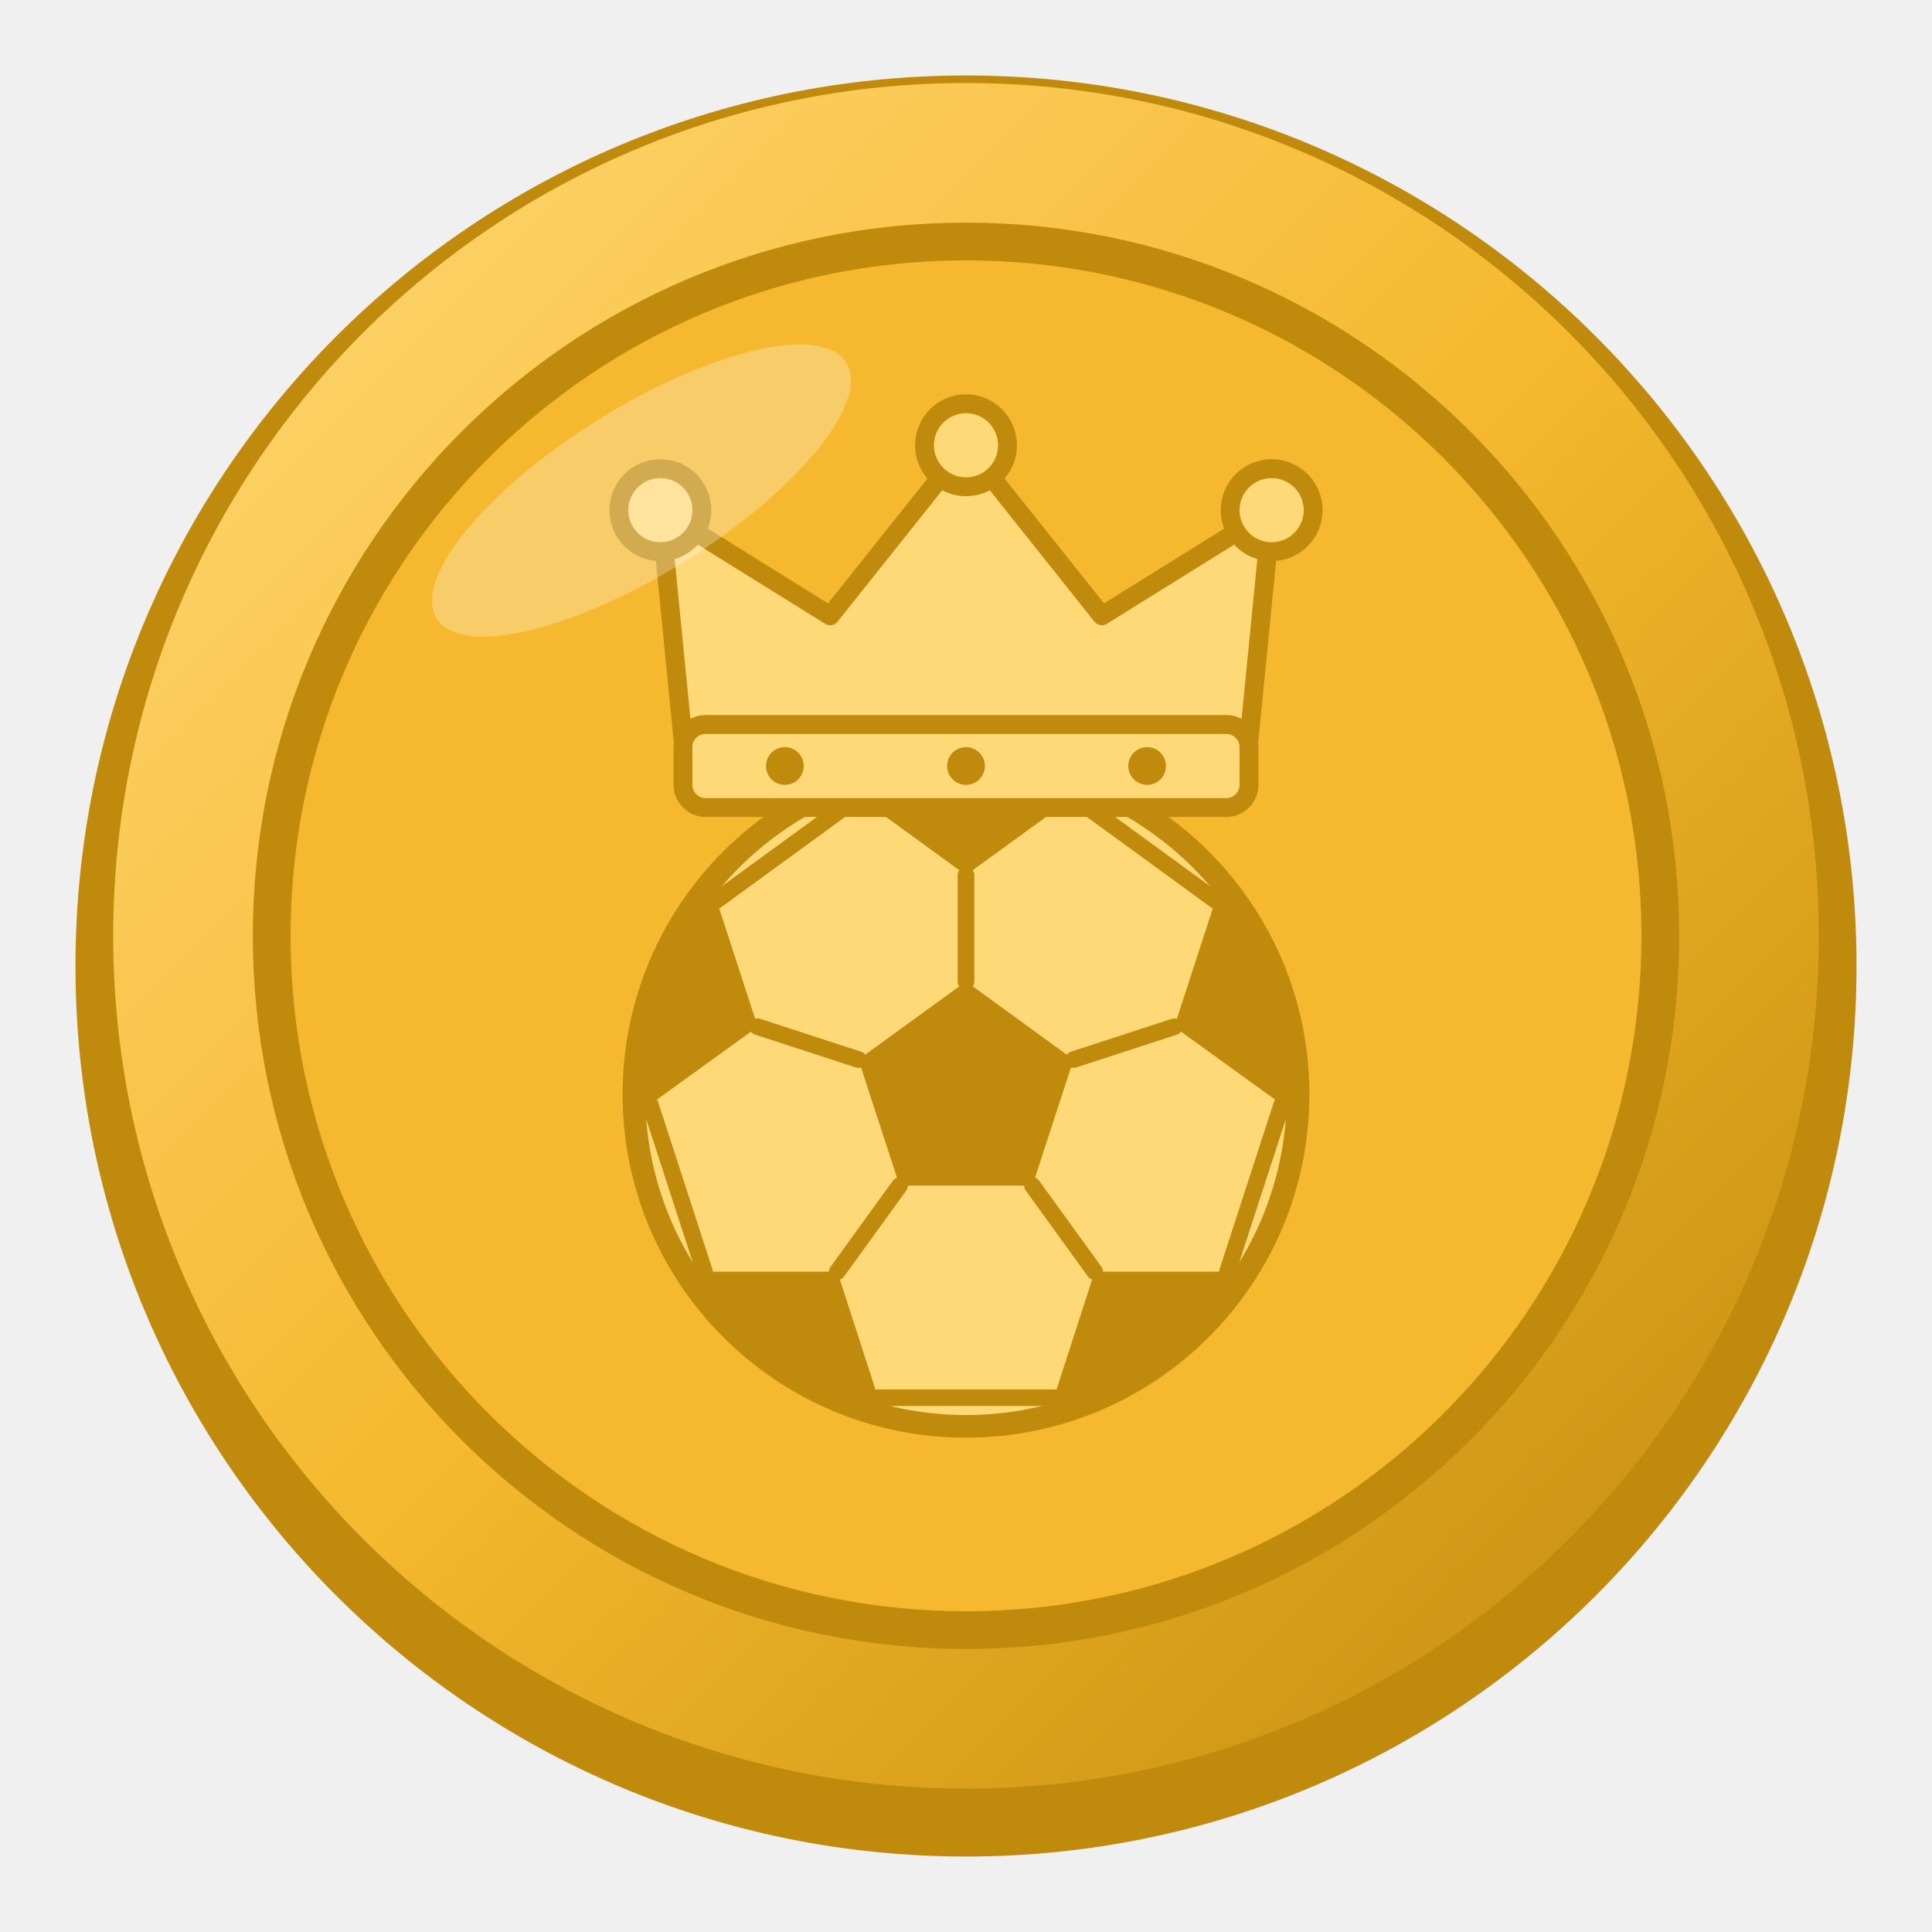
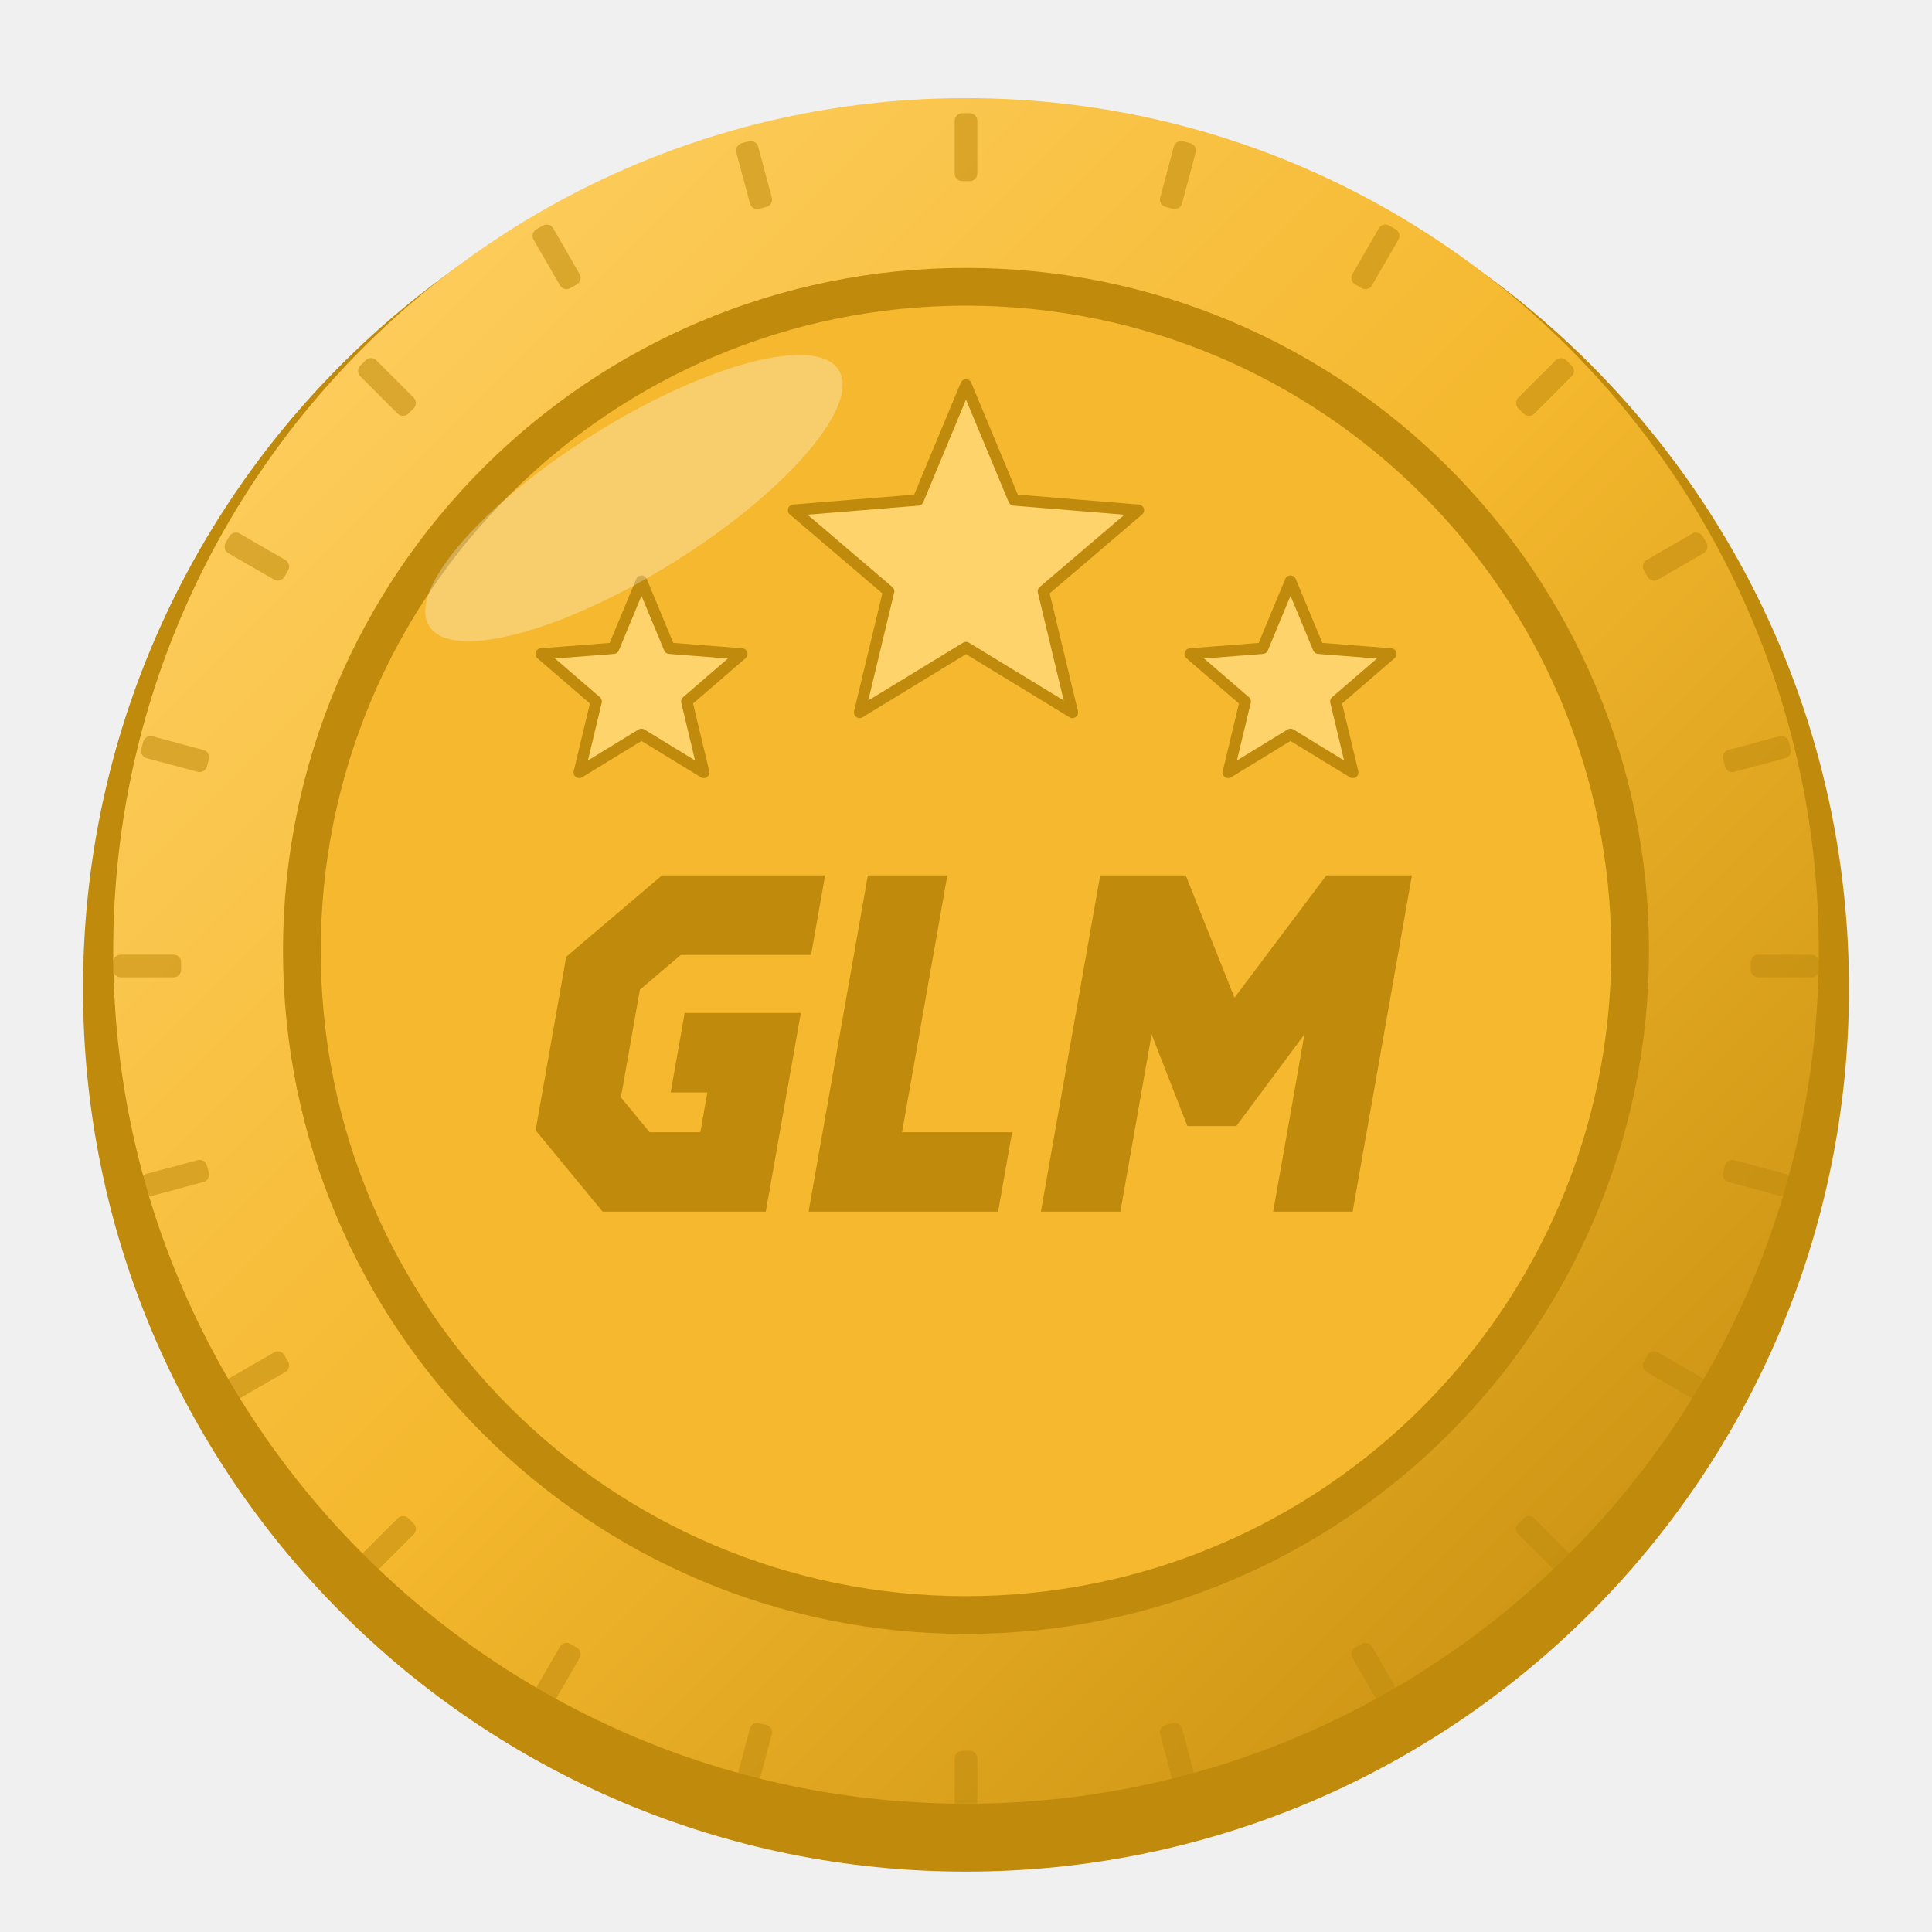
<svg xmlns="http://www.w3.org/2000/svg" viewBox="0 0 512 512" width="512" height="512">
  <defs>
-     <linearGradient id="shieldFill" x1="0" y1="0" x2="0" y2="1">
-       <stop offset="0" stop-color="#16376F" />
-       <stop offset="1" stop-color="#071733" />
+     <linearGradient id="inkFill" x1="0" y1="0" x2="0" y2="1">
+       <stop offset="0" stop-color="#183349" />
+       <stop offset=".55" stop-color="#0B1A2C" />
+       <stop offset="1" stop-color="#06111E" />
    </linearGradient>
-     <linearGradient id="rim" x1="0" y1="0" x2="1" y2="1">
-       <stop offset="0" stop-color="#FFD978" />
+     <linearGradient id="gold" x1="0" y1="0" x2="1" y2="1">
+       <stop offset="0" stop-color="#FFD36B" />
      <stop offset=".5" stop-color="#F5B82E" />
      <stop offset="1" stop-color="#C08A0C" />
    </linearGradient>
-     <radialGradient id="ballFill" cx=".38" cy=".32" r=".8">
+     <linearGradient id="rimMetal" x1="0" y1="0" x2="1" y2="1">
+       <stop offset="0" stop-color="#FFF1C2" />
+       <stop offset=".3" stop-color="#FFD36B" />
+       <stop offset=".5" stop-color="#F5B82E" />
+       <stop offset=".72" stop-color="#C08A0C" />
+       <stop offset="1" stop-color="#7A5206" />
+     </linearGradient>
+     <linearGradient id="metal" gradientUnits="userSpaceOnUse" x1="0" y1="0" x2="0" y2="110">
+       <stop offset="0" stop-color="#FFF6D6" />
+       <stop offset=".46" stop-color="#FFD36B" />
+       <stop offset=".5" stop-color="#F5B82E" />
+       <stop offset=".53" stop-color="#C08A0C" />
+       <stop offset="1" stop-color="#F5B82E" />
+     </linearGradient>
+     <linearGradient id="silver" gradientUnits="userSpaceOnUse" x1="0" y1="0" x2="0" y2="110">
      <stop offset="0" stop-color="#FFFFFF" />
-       <stop offset=".55" stop-color="#F7F4EA" />
-       <stop offset="1" stop-color="#D9D2BC" />
+       <stop offset=".46" stop-color="#F7F4EA" />
+       <stop offset=".5" stop-color="#D9D2BC" />
+       <stop offset=".53" stop-color="#B9B19A" />
+       <stop offset="1" stop-color="#F7F4EA" />
+     </linearGradient>
+     <radialGradient id="field" cx=".5" cy=".42" r=".7">
+       <stop offset="0" stop-color="#12A07E" />
+       <stop offset=".55" stop-color="#0A7559" />
+       <stop offset="1" stop-color="#06111E" />
    </radialGradient>
+     <radialGradient id="glow" cx=".5" cy=".42" r=".6">
+       <stop offset="0" stop-color="#12A07E" stop-opacity=".55" />
+       <stop offset="1" stop-color="#12A07E" stop-opacity="0" />
+     </radialGradient>
+     <radialGradient id="ballSkin" cx=".35" cy=".3" r=".85">
+       <stop offset="0" stop-color="#FFFFFF" />
+       <stop offset=".6" stop-color="#F7F4EA" />
+       <stop offset="1" stop-color="#A9A28C" />
+     </radialGradient>
+     <clipPath id="crestIn">
+       <path d="M256 68 L314 95 L388 86 L399 108 L387 258 C379 338 326 383 256 424 C186 383 133 338 125 258 L113 108 L124 86 L198 95 Z" />
+     </clipPath>
+     <filter id="sticker" x="-25%" y="-30%" width="150%" height="170%">
+       <feMorphology in="SourceAlpha" operator="dilate" radius="5" result="o1" />
+       <feFlood flood-color="#06111E" />
+       <feComposite in2="o1" operator="in" result="ink1" />
+       <feMorphology in="SourceAlpha" operator="dilate" radius="9" result="o2" />
+       <feFlood flood-color="#F5B82E" />
+       <feComposite in2="o2" operator="in" result="gold2" />
+       <feMorphology in="SourceAlpha" operator="dilate" radius="12" result="o3" />
+       <feFlood flood-color="#06111E" />
+       <feComposite in2="o3" operator="in" result="ink3" />
+       <feOffset in="ink3" dy="8" result="drop" />
+       <feMerge>
+         <feMergeNode in="drop" />
+         <feMergeNode in="ink3" />
+         <feMergeNode in="gold2" />
+         <feMergeNode in="ink1" />
+         <feMergeNode in="SourceGraphic" />
+       </feMerge>
+     </filter>
  </defs>
-   <circle cx="256" cy="256" r="236" fill="#C08A0C" />
-   <circle cx="256" cy="248" r="226" fill="url(#rim)" />
-   <circle cx="256" cy="248" r="184" fill="#F5B82E" stroke="#C08A0C" stroke-width="10" />
-   <clipPath id="ballClip">
-     <circle cx="256" cy="290" r="88" />
-   </clipPath>
-   <circle cx="256" cy="290" r="88" fill="#FFD978" />
-   <g clip-path="url(#ballClip)">
-     <g fill="#C08A0C">
-       <path d="M256 231.9 L227.5 211.2 L238.4 177.8 L273.6 177.8 L284.5 211.2 Z" />
-       <path d="M311.2 272.1 L322.1 238.6 L357.3 238.6 L368.1 272.1 L339.7 292.7 Z" />
-       <path d="M290.1 337 L325.3 337 L336.2 370.4 L307.7 391.1 L279.3 370.4 Z" />
-       <path d="M221.9 337 L232.7 370.4 L204.3 391.1 L175.8 370.4 L186.7 337 Z" />
-       <path d="M200.8 272.1 L172.3 292.7 L143.9 272.1 L154.7 238.6 L189.9 238.6 Z" />
-       <path d="M256 260.1 L284.5 280.8 L273.6 314.2 L238.4 314.2 L227.5 280.8 Z" />
-     </g>
-     <path d="M256 260.1 L256 231.9 M284.5 211.2 L322.1 238.6 M284.5 280.8 L311.2 272.1 M339.7 292.7 L325.3 337 M273.6 314.2 L290.1 337 M279.3 370.4 L232.7 370.4 M238.4 314.2 L221.9 337 M186.7 337 L172.3 292.7 M227.5 280.8 L200.8 272.1 M189.9 238.6 L227.5 211.2" stroke="#C08A0C" stroke-width="4.4" stroke-linecap="round" fill="none" />
+   <circle cx="256" cy="262" r="234" fill="#C08A0C" />
+   <circle cx="256" cy="252" r="226" fill="url(#gold)" />
+   <rect x="253" y="30" width="6" height="18" rx="2" fill="#C08A0C" opacity=".55" transform="rotate(0 256 256)" />
+   <rect x="253" y="30" width="6" height="18" rx="2" fill="#C08A0C" opacity=".55" transform="rotate(15 256 256)" />
+   <rect x="253" y="30" width="6" height="18" rx="2" fill="#C08A0C" opacity=".55" transform="rotate(30 256 256)" />
+   <rect x="253" y="30" width="6" height="18" rx="2" fill="#C08A0C" opacity=".55" transform="rotate(45 256 256)" />
+   <rect x="253" y="30" width="6" height="18" rx="2" fill="#C08A0C" opacity=".55" transform="rotate(60 256 256)" />
+   <rect x="253" y="30" width="6" height="18" rx="2" fill="#C08A0C" opacity=".55" transform="rotate(75 256 256)" />
+   <rect x="253" y="30" width="6" height="18" rx="2" fill="#C08A0C" opacity=".55" transform="rotate(90 256 256)" />
+   <rect x="253" y="30" width="6" height="18" rx="2" fill="#C08A0C" opacity=".55" transform="rotate(105 256 256)" />
+   <rect x="253" y="30" width="6" height="18" rx="2" fill="#C08A0C" opacity=".55" transform="rotate(120 256 256)" />
+   <rect x="253" y="30" width="6" height="18" rx="2" fill="#C08A0C" opacity=".55" transform="rotate(135 256 256)" />
+   <rect x="253" y="30" width="6" height="18" rx="2" fill="#C08A0C" opacity=".55" transform="rotate(150 256 256)" />
+   <rect x="253" y="30" width="6" height="18" rx="2" fill="#C08A0C" opacity=".55" transform="rotate(165 256 256)" />
+   <rect x="253" y="30" width="6" height="18" rx="2" fill="#C08A0C" opacity=".55" transform="rotate(180 256 256)" />
+   <rect x="253" y="30" width="6" height="18" rx="2" fill="#C08A0C" opacity=".55" transform="rotate(195 256 256)" />
+   <rect x="253" y="30" width="6" height="18" rx="2" fill="#C08A0C" opacity=".55" transform="rotate(210 256 256)" />
+   <rect x="253" y="30" width="6" height="18" rx="2" fill="#C08A0C" opacity=".55" transform="rotate(225 256 256)" />
+   <rect x="253" y="30" width="6" height="18" rx="2" fill="#C08A0C" opacity=".55" transform="rotate(240 256 256)" />
+   <rect x="253" y="30" width="6" height="18" rx="2" fill="#C08A0C" opacity=".55" transform="rotate(255 256 256)" />
+   <rect x="253" y="30" width="6" height="18" rx="2" fill="#C08A0C" opacity=".55" transform="rotate(270 256 256)" />
+   <rect x="253" y="30" width="6" height="18" rx="2" fill="#C08A0C" opacity=".55" transform="rotate(285 256 256)" />
+   <rect x="253" y="30" width="6" height="18" rx="2" fill="#C08A0C" opacity=".55" transform="rotate(300 256 256)" />
+   <rect x="253" y="30" width="6" height="18" rx="2" fill="#C08A0C" opacity=".55" transform="rotate(315 256 256)" />
+   <rect x="253" y="30" width="6" height="18" rx="2" fill="#C08A0C" opacity=".55" transform="rotate(330 256 256)" />
+   <rect x="253" y="30" width="6" height="18" rx="2" fill="#C08A0C" opacity=".55" transform="rotate(345 256 256)" />
+   <circle cx="256" cy="252" r="176" fill="#F5B82E" stroke="#C08A0C" stroke-width="10" />
+   <path d="M256.0 102.0 L268.7 132.5 L301.7 135.2 L276.5 156.7 L284.2 188.8 L256.0 171.6 L227.8 188.8 L235.5 156.7 L210.3 135.2 L243.3 132.5 Z" fill="#FFD36B" stroke="#C08A0C" stroke-width="3" stroke-linejoin="round" />
+   <path d="M170.0 154.0 L177.4 171.8 L196.6 173.3 L182.0 185.9 L186.5 204.7 L170.0 194.6 L153.5 204.7 L158.0 185.9 L143.4 173.3 L162.6 171.8 Z" fill="#FFD36B" stroke="#C08A0C" stroke-width="3" stroke-linejoin="round" />
+   <path d="M342.0 154.0 L349.4 171.8 L368.6 173.3 L354.0 185.9 L358.5 204.7 L342.0 194.6 L325.5 204.7 L330.0 185.9 L315.4 173.3 L334.6 171.8 Z" fill="#FFD36B" stroke="#C08A0C" stroke-width="3" stroke-linejoin="round" />
+   <g transform="translate(146 232) scale(0.81) translate(136 55) skewX(-10) translate(-136 -55)">
+     <path d="M80 13 H32 L13 32 V78 L32 97 H67 V58 H42" fill="none" stroke="#C08A0C" stroke-width="26" stroke-linejoin="miter" />
+     <path d="M107 0 V97 H156" fill="none" stroke="#C08A0C" stroke-width="26" stroke-linejoin="miter" />
+     <path d="M170 110 V0 H198 L221 40 L244 0 H272 V110 H246 V52 L229 82 H213 L196 52 V110 Z" fill="#C08A0C" />
  </g>
-   <circle cx="256" cy="290" r="88" fill="none" stroke="#C08A0C" stroke-width="6" />
-   <path d="M181 196 L175 135.2 L220 163.2 L256 118 L292 163.2 L337 135.2 L331 196 Z" fill="#FFD978" stroke="#C08A0C" stroke-width="5" stroke-linejoin="round" />
-   <circle cx="175" cy="135.2" r="11" fill="#FFD978" stroke="#C08A0C" stroke-width="5" />
-   <circle cx="256" cy="118" r="11" fill="#FFD978" stroke="#C08A0C" stroke-width="5" />
-   <circle cx="337" cy="135.2" r="11" fill="#FFD978" stroke="#C08A0C" stroke-width="5" />
-   <rect x="181" y="192" width="150" height="22" rx="6" fill="#FFD978" stroke="#C08A0C" stroke-width="5" />
-   <circle cx="208" cy="203" r="5" fill="#C08A0C" />
-   <circle cx="256" cy="203" r="5" fill="#C08A0C" />
-   <circle cx="304" cy="203" r="5" fill="#C08A0C" />
-   <ellipse cx="170" cy="130" rx="64" ry="22" fill="#FFFFFF" opacity=".28" transform="rotate(-32 170 130)" />
+   <ellipse cx="168" cy="132" rx="64" ry="20" fill="#FFFFFF" opacity=".3" transform="rotate(-32 168 132)" />
</svg>
